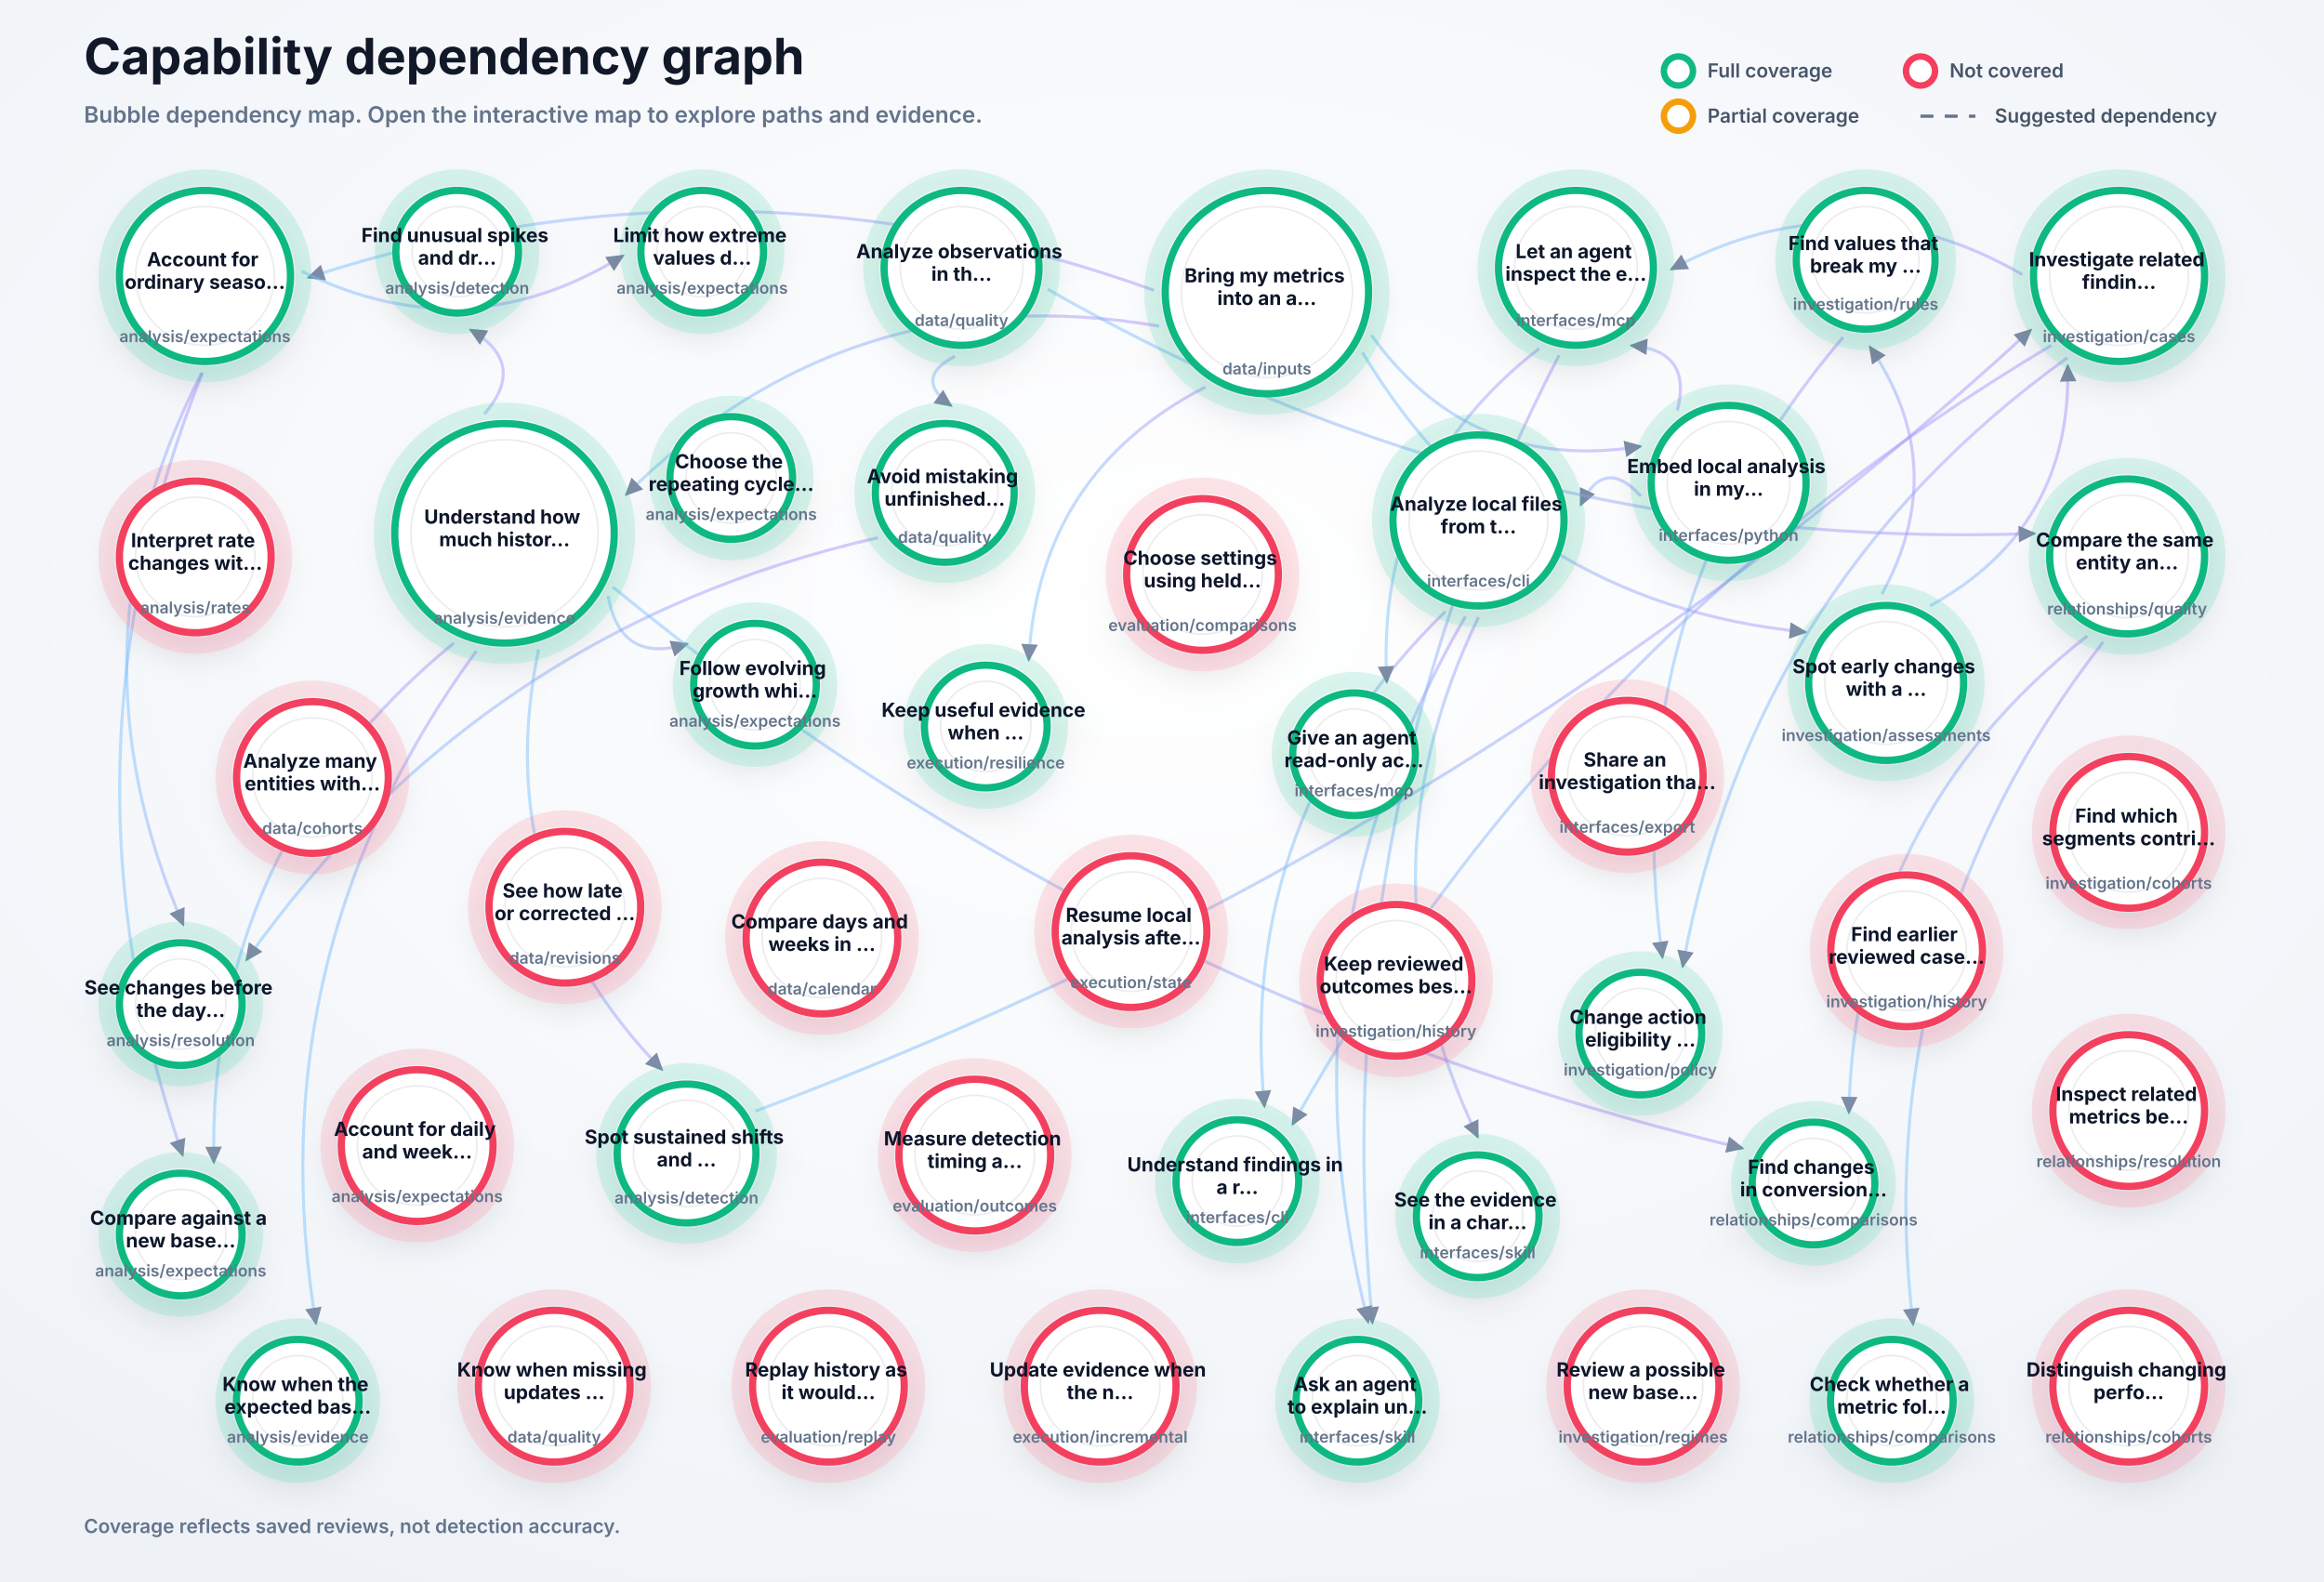
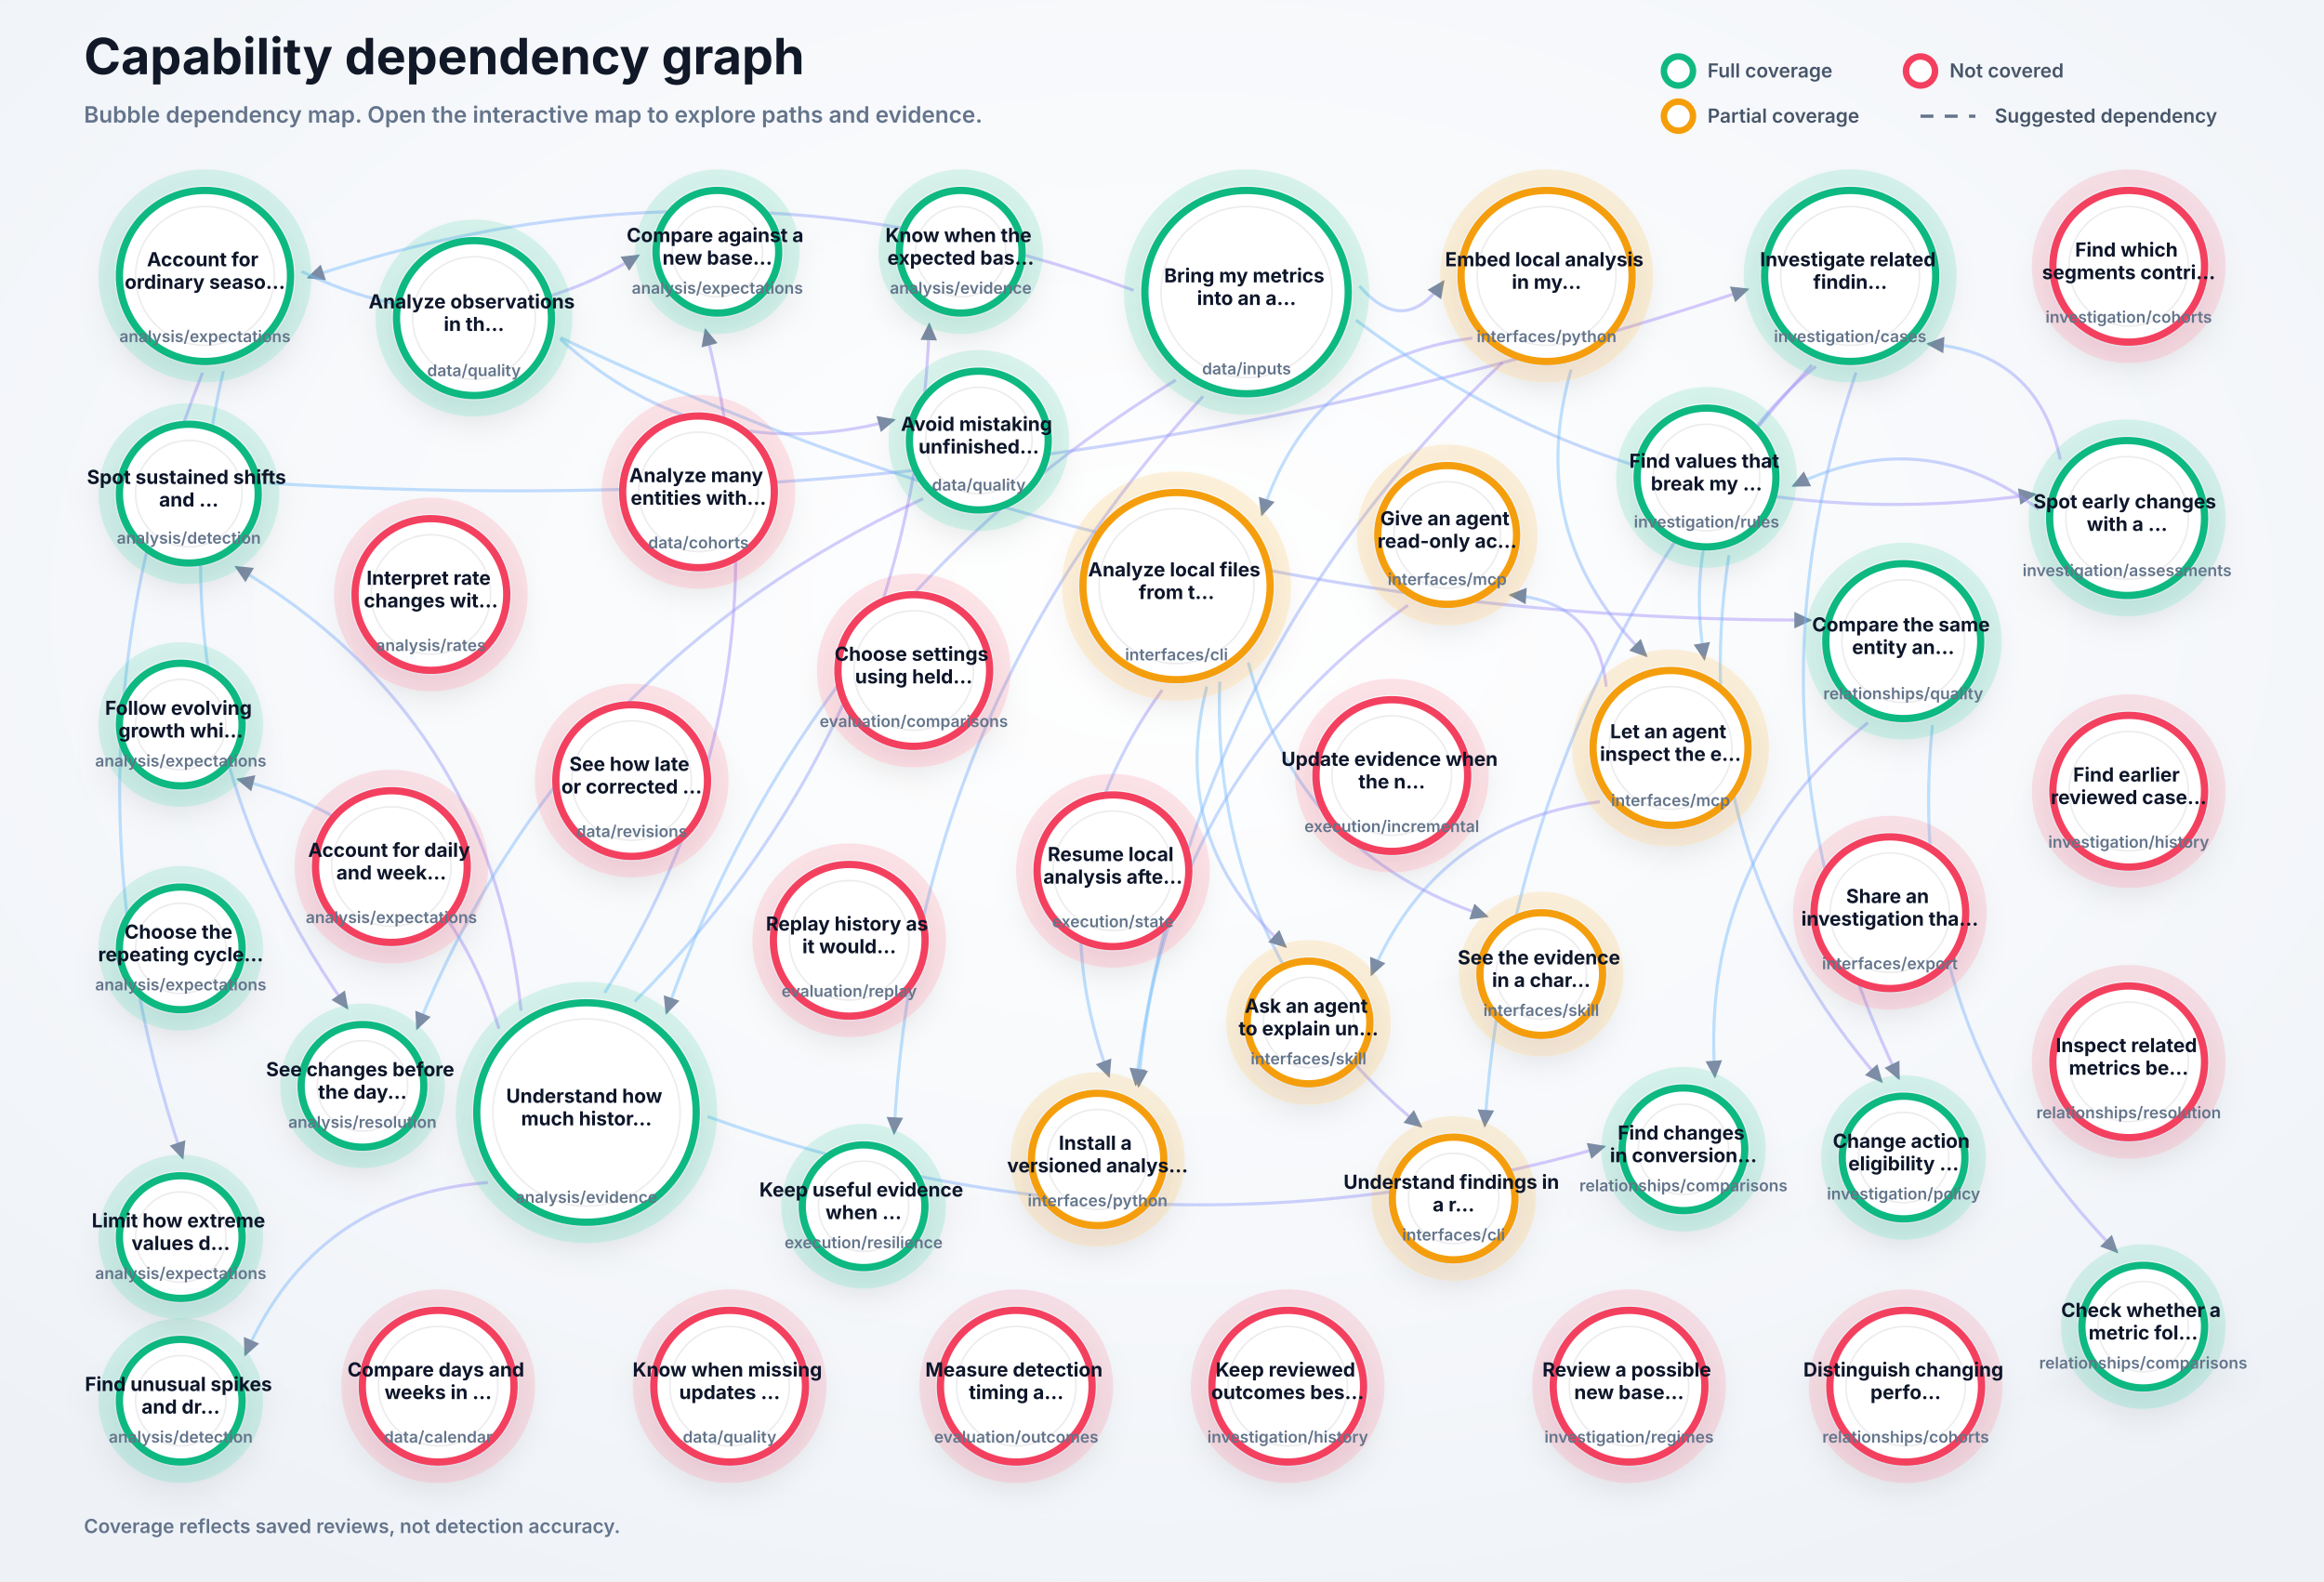
<svg xmlns="http://www.w3.org/2000/svg" width="1440" height="980" viewBox="0 0 1440 980" role="img" aria-labelledby="title desc">
  <defs>
    <radialGradient id="backdrop" cx="50%" cy="38%" r="72%">
      <stop offset="0%" stop-color="#ffffff" />
      <stop offset="58%" stop-color="#f6f8fb" />
      <stop offset="100%" stop-color="#eef2f7" />
    </radialGradient>
    <linearGradient id="link-gradient" x1="0" x2="1">
      <stop offset="0%" stop-color="#74c0fc" />
      <stop offset="100%" stop-color="#a78bfa" />
    </linearGradient>
    <filter id="shadow" x="-40%" y="-40%" width="180%" height="180%">
      <feDropShadow dx="0" dy="10" stdDeviation="10" flood-color="#0f172a" flood-opacity="0.12" />
    </filter>
    <filter id="soft-glow" x="-35%" y="-35%" width="170%" height="170%">
      <feGaussianBlur stdDeviation="5" result="blur" />
      <feMerge>
        <feMergeNode in="blur" />
        <feMergeNode in="SourceGraphic" />
      </feMerge>
    </filter>
    <marker id="arrow" markerWidth="7" markerHeight="7" refX="6" refY="3.5" orient="auto">
      <path d="M0.8,0.8 L6.6,3.5 L0.8,6.2 z" fill="#7c8da5" />
    </marker>
  </defs>
  <style>
    svg { font-family: Inter, ui-sans-serif, system-ui, -apple-system, BlinkMacSystemFont, "Segoe UI", sans-serif; overflow: hidden; }
    .chrome-title { font-size: 31px; font-weight: 740; fill: #111827; letter-spacing: 0; }
    .chrome-subtitle { font-size: 14px; font-weight: 560; fill: #64748b; }
    .legend text { font-size: 12px; font-weight: 620; fill: #475569; }
    .legend circle { stroke-width: 4; fill: #ffffff; }
    .control-label { font-size: 11px; font-weight: 650; fill: #475569; text-transform: uppercase; }
    .control-value { font-size: 11px; font-weight: 560; fill: #64748b; }
    .slider-track { stroke: #cbd5e1; stroke-width: 8; stroke-linecap: round; }
    .slider-fill { stroke: #7dd3fc; stroke-width: 8; stroke-linecap: round; }
    .slider-knob { fill: #ffffff; stroke: #0ea5e9; stroke-width: 3; filter: url(#shadow); cursor: ew-resize; }
    .scope-select-wrap { color: #475569; font-family: Inter, ui-sans-serif, system-ui, -apple-system, BlinkMacSystemFont, "Segoe UI", sans-serif; }
    .scope-select-wrap label { display: block; margin-bottom: 7px; font-size: 11px; font-weight: 650; text-transform: uppercase; }
    .scope-select-wrap select { width: 202px; height: 34px; border: 1px solid #cbd5e1; border-radius: 7px; background: rgba(255,255,255,0.9); color: #0f172a; font: 600 12px Inter, ui-sans-serif, system-ui, sans-serif; padding: 0 10px; box-shadow: 0 8px 20px rgba(15,23,42,0.08); }
    .link { fill: none; stroke: url(#link-gradient); stroke-width: 1.9; stroke-opacity: 0.46; marker-end: url(#arrow); transition: stroke-opacity 160ms ease, stroke-width 160ms ease; }
    .link.suggested { stroke: #64748b; stroke-dasharray: 8 7; stroke-opacity: 0.58; }
    .link.active { stroke-opacity: 0.9; stroke-width: 3; filter: url(#soft-glow); }
    .node { cursor: grab; filter: url(#shadow); transition: opacity 160ms ease; }
    .node:active { cursor: grabbing; }
    .node.dimmed, .link.dimmed { opacity: 0.18; }
    .node-halo { fill: transparent; stroke-width: 10; stroke-opacity: 0.14; }
    .node-ring { fill: #ffffff; stroke-width: 4.5; }
    .node-core { fill: #ffffff; stroke: rgba(15, 23, 42, 0.08); stroke-width: 1; }
    .node text { text-anchor: middle; pointer-events: none; }
    .node .label { font-size: 12px; font-weight: 720; fill: #0f172a; }
    .node .meta { font-size: 10px; font-weight: 590; fill: #64748b; text-transform: uppercase; }
    .full .node-ring, .full.legend-dot { stroke: #10b981; }
    .full .node-halo { stroke: #10b981; }
    .partial .node-ring, .partial.legend-dot { stroke: #f59e0b; }
    .partial .node-halo { stroke: #f59e0b; }
    .uncovered .node-ring, .uncovered.legend-dot { stroke: #f43f5e; }
    .uncovered .node-halo { stroke: #f43f5e; }
    .detail-card { fill: rgba(255,255,255,0.92); stroke: rgba(148,163,184,0.6); filter: url(#shadow); }
    .detail-title { font-size: 15px; font-weight: 720; fill: #111827; }
    .detail-line { font-size: 12px; font-weight: 560; fill: #475569; }
    .drag-note { font-size: 12px; font-weight: 590; fill: #64748b; }
    .node { cursor: default; }
</style>
  <rect width="1440" height="980" fill="url(#backdrop)" />
  <g transform="translate(52 46)">
    <text class="chrome-title">Capability dependency graph</text>
    <text class="chrome-subtitle" y="30">Bubble dependency map. Open the interactive map to explore paths and evidence.</text>
  </g>
  <g class="legend" transform="translate(1040 44)">
    <circle class="full legend-dot" cx="0" cy="0" r="9" />
    <text x="18" y="4">Full coverage</text>
    <circle class="partial legend-dot" cx="0" cy="28" r="9" />
    <text x="18" y="32">Partial coverage</text>
    <circle class="uncovered legend-dot" cx="150" cy="0" r="9" />
    <text x="168" y="4">Not covered</text>
    <line x1="150" y1="28" x2="184" y2="28" stroke="#64748b" stroke-width="2" stroke-dasharray="8 7" />
    <text x="196" y="32">Suggested dependency</text>
  </g>
  <g id="graph">
    <g id="links">
-       <path class="link committed" d="M718.2,202.1 Q526.2,169.3 387.9,306.6" />
-       <path class="link committed" d="M715.0,179.9 Q454.4,86.0 191.0,172.0" />
-       <path class="link committed" d="M1016.7,307.4 Q993.9,282.3 979.4,313.0" />
-       <path class="link committed" d="M1196.0,375.4 Q1284.0,327.0 1281.2,226.5" />
-       <path class="link committed" d="M468.0,688.6 Q910.2,523.3 1258.4,204.4" />
-       <path class="link committed" d="M1039.3,254.3 Q1048.9,217.2 1010.7,214.1" />
-       <path class="link committed" d="M1253.0,170.1 Q1145.2,107.9 1035.5,166.9" />
-       <path class="link committed" d="M849.7,207.7 Q911.9,293.7 1016.6,276.6" />
-       <path class="link committed" d="M844.2,218.4 Q937.9,374.1 1118.8,391.7" />
-       <path class="link committed" d="M649.2,179.2 Q933.3,342.3 1260.7,330.6" />
-       <path class="link committed" d="M333.7,402.4 Q302.8,553.0 410.2,662.9" />
-       <path class="link committed" d="M591.7,220.8 Q565.5,234.3 589.4,251.5" />
-       <path class="link committed" d="M1166.0,368.2 Q1209.5,289.3 1158.6,214.9" />
-       <path class="link committed" d="M300.2,256.5 Q327.2,225.1 291.4,204.3" />
-       <path class="link committed" d="M295.2,403.4 Q158.0,591.0 195.8,820.3" />
-       <path class="link committed" d="M376.8,369.3 Q384.4,412.0 425.8,399.0" />
-       <path class="link committed" d="M186.9,168.1 Q289.2,218.7 386.1,158.4" />
-       <path class="link committed" d="M125.5,231.0 Q29.4,471.2 113.2,716.0" />
-       <path class="link committed" d="M281.2,398.5 Q128.7,523.4 132.5,720.5" />
-       <path class="link committed" d="M543.9,333.2 Q298.2,389.3 152.7,594.9" />
-       <path class="link committed" d="M125.0,231.0 Q38.1,399.4 113.6,573.2" />
-       <path class="link committed" d="M746.9,239.8 Q643.7,293.1 637.4,409.1" />
-       <path class="link committed" d="M895.6,378.9 Q765.9,505.5 783.5,685.8" />
-       <path class="link committed" d="M1271.1,214.0 Q971.5,392.6 800.9,696.8" />
-       <path class="link committed" d="M953.7,216.0 Q852.2,294.7 859.3,422.8" />
-       <path class="link committed" d="M908.0,382.0 Q788.7,588.5 847.8,819.5" />
-       <path class="link committed" d="M966.1,220.0 Q819.9,502.9 850.4,819.9" />
-       <path class="link committed" d="M916.1,382.5 Q838.2,543.5 915.7,704.7" />
-       <path class="link committed" d="M1142.0,209.0 Q999.8,376.1 1030.1,593.4" />
-       <path class="link committed" d="M1281.0,221.7 Q1085.7,362.3 1042.6,599.1" />
-       <path class="link committed" d="M1293.4,394.0 Q1149.6,506.8 1145.6,689.6" />
-       <path class="link committed" d="M379.8,363.8 Q689.8,618.3 1079.8,711.6" />
-       <path class="link committed" d="M1303.2,397.8 Q1157.6,585.1 1185.4,820.8" />
+       <path class="link committed" d="M728.5,235.5 Q500.6,375.3 412.9,627.8" />
+       <path class="link committed" d="M912.3,209.5 Q812.5,222.9 781.9,318.9" />
+       <path class="link committed" d="M702.4,179.9 Q448.1,86.0 191.0,172.0" />
+       <path class="link committed" d="M842.3,177.2 Q870.1,209.3 894.4,174.4" />
+       <path class="link committed" d="M1276.6,284.8 Q1262.6,218.0 1194.6,213.1" />
+       <path class="link committed" d="M166.6,299.4 Q636.5,328.6 1082.9,179.3" />
+       <path class="link committed" d="M973.5,229.0 Q944.2,331.6 1020.1,406.5" />
+       <path class="link committed" d="M1125.1,227.1 Q1037.9,297.7 1056.1,408.4" />
+       <path class="link committed" d="M840.2,198.4 Q1028.2,339.5 1260.9,306.3" />
+       <path class="link committed" d="M347.3,209.2 Q714.7,384.6 1121.7,384.3" />
+       <path class="link committed" d="M322.9,626.3 Q303.6,444.4 146.2,351.3" />
+       <path class="link committed" d="M347.1,210.1 Q436.9,291.5 554.0,260.2" />
+       <path class="link committed" d="M995.3,425.6 Q989.3,372.2 935.8,368.7" />
+       <path class="link committed" d="M1263.3,315.7 Q1191.7,261.5 1111.1,301.1" />
+       <path class="link committed" d="M302.3,732.8 Q195.0,741.0 151.9,839.6" />
+       <path class="link committed" d="M393.3,620.6 Q567.1,446.6 575.8,200.9" />
+       <path class="link committed" d="M309.2,637.5 Q271.6,515.0 147.4,482.9" />
+       <path class="link committed" d="M125.5,231.0 Q29.4,472.0 113.2,717.6" />
+       <path class="link committed" d="M186.9,168.2 Q293.9,220.4 395.6,158.3" />
+       <path class="link committed" d="M374.7,615.2 Q494.9,423.4 437.1,204.4" />
+       <path class="link committed" d="M571.9,309.1 Q350.1,411.1 258.4,637.4" />
+       <path class="link committed" d="M138.4,229.9 Q88.5,444.5 215.2,624.8" />
+       <path class="link committed" d="M745.4,245.6 Q566.7,439.2 554.0,702.3" />
+       <path class="link committed" d="M755.8,422.4 Q749.8,591.2 880.5,698.1" />
+       <path class="link committed" d="M1122.7,226.1 Q938.7,426.4 920.0,697.7" />
+       <path class="link committed" d="M931.1,224.5 Q737.1,407.5 703.7,672.1" />
+       <path class="link committed" d="M720.1,427.6 Q639.7,538.5 687.2,667.0" />
+       <path class="link committed" d="M872.3,375.1 Q719.2,485.1 705.5,673.1" />
+       <path class="link committed" d="M747.8,425.4 Q723.5,520.8 796.6,586.7" />
+       <path class="link committed" d="M991.3,496.8 Q890.0,510.0 849.8,604.0" />
+       <path class="link committed" d="M773.5,410.6 Q804.2,529.9 921.4,567.9" />
+       <path class="link committed" d="M1071.3,344.0 Q1042.7,529.1 1165.9,670.3" />
+       <path class="link committed" d="M1150.0,230.9 Q1073.5,455.1 1176.6,668.4" />
+       <path class="link committed" d="M1157.4,447.8 Q1053.3,533.0 1062.6,667.2" />
+       <path class="link committed" d="M438.4,691.9 Q713.2,791.1 994.1,710.5" />
+       <path class="link committed" d="M1197.4,449.3 Q1178.2,639.3 1311.8,775.9" />
    </g>
    <g id="nodes">
-       <g class="node full" data-capability="analysis/evidence/calibrate-departures" transform="translate(312.6 330.5)">
+       <g class="node full" data-capability="analysis/evidence/calibrate-departures" transform="translate(363.4 689.4)">
        <circle class="node-halo" r="76" />
        <circle class="node-ring" r="68" />
        <circle class="node-core" r="58" />
        <text class="label" y="-3">
          <tspan x="0" dy="-3">Understand how</tspan>
          <tspan x="0" dy="14">much histor...</tspan>
        </text>
        <text class="meta" y="56">analysis/evidence</text>
      </g>
-       <g class="node full" data-capability="data/inputs/accept-analysis-requests" transform="translate(785.0 181.0)">
+       <g class="node full" data-capability="data/inputs/accept-analysis-requests" transform="translate(772.4 181.0)">
        <circle class="node-halo" r="71" />
        <circle class="node-ring" r="63" />
        <circle class="node-core" r="53" />
        <text class="label" y="-3">
          <tspan x="0" dy="-3">Bring my metrics</tspan>
          <tspan x="0" dy="14">into an a...</tspan>
        </text>
        <text class="meta" y="51">data/inputs</text>
+       </g>
+       <g class="node partial" data-capability="interfaces/cli/analyze-files-and-streams" transform="translate(729.0 363.2)">
+         <circle class="node-halo" r="66" />
+         <circle class="node-ring" r="58" />
+         <circle class="node-core" r="48" />
+         <text class="label" y="-3">
+           <tspan x="0" dy="-3">Analyze local files</tspan>
+           <tspan x="0" dy="14">from t...</tspan>
+         </text>
+         <text class="meta" y="46">interfaces/cli</text>
      </g>
      <g class="node full" data-capability="analysis/expectations/model-seasonal-level-and-growth" transform="translate(127.0 171.0)">
        <circle class="node-halo" r="61" />
        <circle class="node-ring" r="53" />
        <circle class="node-core" r="43" />
        <text class="label" y="-3">
          <tspan x="0" dy="-3">Account for</tspan>
          <tspan x="0" dy="14">ordinary seaso...</tspan>
        </text>
        <text class="meta" y="41">analysis/expectations</text>
      </g>
-       <g class="node full" data-capability="interfaces/cli/analyze-files-and-streams" transform="translate(916.1 322.5)">
+       <g class="node partial" data-capability="interfaces/python/analyze-through-public-api" transform="translate(958.3 171.0)">
        <circle class="node-halo" r="61" />
        <circle class="node-ring" r="53" />
        <circle class="node-core" r="43" />
        <text class="label" y="-3">
-           <tspan x="0" dy="-3">Analyze local files</tspan>
-           <tspan x="0" dy="14">from t...</tspan>
-         </text>
-         <text class="meta" y="41">interfaces/cli</text>
-       </g>
-       <g class="node full" data-capability="investigation/cases/group-related-evidence" transform="translate(1313.0 171.0)">
+           <tspan x="0" dy="-3">Embed local analysis</tspan>
+           <tspan x="0" dy="14">in my...</tspan>
+         </text>
+         <text class="meta" y="41">interfaces/python</text>
+       </g>
+       <g class="node full" data-capability="investigation/cases/group-related-evidence" transform="translate(1146.4 171.0)">
        <circle class="node-halo" r="61" />
        <circle class="node-ring" r="53" />
        <circle class="node-core" r="43" />
        <text class="label" y="-3">
          <tspan x="0" dy="-3">Investigate related</tspan>
          <tspan x="0" dy="14">findin...</tspan>
        </text>
        <text class="meta" y="41">investigation/cases</text>
      </g>
-       <g class="node full" data-capability="data/quality/prepare-timestamped-series" transform="translate(595.8 166.0)">
+       <g class="node full" data-capability="data/quality/prepare-timestamped-series" transform="translate(293.7 197.1)">
        <circle class="node-halo" r="56" />
        <circle class="node-ring" r="48" />
        <circle class="node-core" r="38" />
        <text class="label" y="-3">
          <tspan x="0" dy="-3">Analyze observations</tspan>
          <tspan x="0" dy="14">in th...</tspan>
        </text>
        <text class="meta" y="36">data/quality</text>
      </g>
-       <g class="node full" data-capability="interfaces/mcp/investigate-findings-and-evidence" transform="translate(976.5 166.0)">
+       <g class="node partial" data-capability="interfaces/mcp/investigate-findings-and-evidence" transform="translate(1035.1 463.5)">
        <circle class="node-halo" r="56" />
        <circle class="node-ring" r="48" />
        <circle class="node-core" r="38" />
        <text class="label" y="-3">
          <tspan x="0" dy="-3">Let an agent</tspan>
          <tspan x="0" dy="14">inspect the e...</tspan>
        </text>
        <text class="meta" y="36">interfaces/mcp</text>
      </g>
-       <g class="node full" data-capability="interfaces/python/analyze-through-public-api" transform="translate(1071.1 299.2)">
+       <g class="node full" data-capability="investigation/assessments/describe-early-changes" transform="translate(1318.0 321.0)">
        <circle class="node-halo" r="56" />
        <circle class="node-ring" r="48" />
        <circle class="node-core" r="38" />
        <text class="label" y="-3">
-           <tspan x="0" dy="-3">Embed local analysis</tspan>
-           <tspan x="0" dy="14">in my...</tspan>
-         </text>
-         <text class="meta" y="36">interfaces/python</text>
-       </g>
-       <g class="node full" data-capability="investigation/assessments/describe-early-changes" transform="translate(1168.7 423.2)">
+           <tspan x="0" dy="-3">Spot early changes</tspan>
+           <tspan x="0" dy="14">with a ...</tspan>
+         </text>
+         <text class="meta" y="36">investigation/assessments</text>
+       </g>
+       <g class="node full" data-capability="relationships/quality/require-compatible-sources" transform="translate(1179.3 397.3)">
        <circle class="node-halo" r="56" />
        <circle class="node-ring" r="48" />
        <circle class="node-core" r="38" />
        <text class="label" y="-3">
-           <tspan x="0" dy="-3">Spot early changes</tspan>
-           <tspan x="0" dy="14">with a ...</tspan>
-         </text>
-         <text class="meta" y="36">investigation/assessments</text>
-       </g>
-       <g class="node full" data-capability="relationships/quality/require-compatible-sources" transform="translate(1318.0 344.8)">
-         <circle class="node-halo" r="56" />
-         <circle class="node-ring" r="48" />
-         <circle class="node-core" r="38" />
-         <text class="label" y="-3">
          <tspan x="0" dy="-3">Compare the same</tspan>
          <tspan x="0" dy="14">entity an...</tspan>
        </text>
        <text class="meta" y="36">relationships/quality</text>
      </g>
-       <g class="node full" data-capability="analysis/detection/identify-residual-patterns" transform="translate(425.4 714.8)">
+       <g class="node full" data-capability="analysis/detection/identify-residual-patterns" transform="translate(117.0 305.9)">
        <circle class="node-halo" r="51" />
        <circle class="node-ring" r="43" />
        <circle class="node-core" r="33" />
        <text class="label" y="-3">
          <tspan x="0" dy="-3">Spot sustained shifts</tspan>
          <tspan x="0" dy="14">and ...</tspan>
        </text>
        <text class="meta" y="31">analysis/detection</text>
      </g>
-       <g class="node full" data-capability="data/quality/exclude-incomplete-periods" transform="translate(585.4 305.4)">
+       <g class="node full" data-capability="data/quality/exclude-incomplete-periods" transform="translate(606.5 273.0)">
        <circle class="node-halo" r="51" />
        <circle class="node-ring" r="43" />
        <circle class="node-core" r="33" />
        <text class="label" y="-3">
          <tspan x="0" dy="-3">Avoid mistaking</tspan>
          <tspan x="0" dy="14">unfinished...</tspan>
        </text>
        <text class="meta" y="31">data/quality</text>
      </g>
-       <g class="node full" data-capability="investigation/rules/check-declared-numerical-rules" transform="translate(1156.0 161.0)">
+       <g class="node partial" data-capability="interfaces/mcp/connect-read-only-local-server" transform="translate(896.7 331.5)">
        <circle class="node-halo" r="51" />
        <circle class="node-ring" r="43" />
        <circle class="node-core" r="33" />
        <text class="label" y="-3">
+           <tspan x="0" dy="-3">Give an agent</tspan>
+           <tspan x="0" dy="14">read-only ac...</tspan>
+         </text>
+         <text class="meta" y="31">interfaces/mcp</text>
+       </g>
+       <g class="node full" data-capability="investigation/rules/check-declared-numerical-rules" transform="translate(1057.4 295.9)">
+         <circle class="node-halo" r="51" />
+         <circle class="node-ring" r="43" />
+         <circle class="node-core" r="33" />
+         <text class="label" y="-3">
          <tspan x="0" dy="-3">Find values that</tspan>
          <tspan x="0" dy="14">break my ...</tspan>
        </text>
        <text class="meta" y="31">investigation/rules</text>
      </g>
-       <g class="node full" data-capability="analysis/detection/report-point-anomaly-episodes" transform="translate(283.3 156.0)">
+       <g class="node full" data-capability="analysis/detection/report-point-anomaly-episodes" transform="translate(112.0 868.0)">
        <circle class="node-halo" r="46" />
        <circle class="node-ring" r="38" />
        <circle class="node-core" r="28" />
        <text class="label" y="-3">
          <tspan x="0" dy="-3">Find unusual spikes</tspan>
          <tspan x="0" dy="14">and dr...</tspan>
        </text>
        <text class="meta" y="26">analysis/detection</text>
      </g>
-       <g class="node full" data-capability="analysis/evidence/assess-reference-readiness" transform="translate(184.5 868.0)">
+       <g class="node full" data-capability="analysis/evidence/assess-reference-readiness" transform="translate(595.3 156.0)">
        <circle class="node-halo" r="46" />
        <circle class="node-ring" r="38" />
        <circle class="node-core" r="28" />
        <text class="label" y="-3">
          <tspan x="0" dy="-3">Know when the</tspan>
          <tspan x="0" dy="14">expected bas...</tspan>
        </text>
        <text class="meta" y="26">analysis/evidence</text>
      </g>
-       <g class="node full" data-capability="analysis/expectations/adapt-to-changing-growth" transform="translate(467.8 424.3)">
+       <g class="node full" data-capability="analysis/expectations/adapt-to-changing-growth" transform="translate(112.0 449.0)">
        <circle class="node-halo" r="46" />
        <circle class="node-ring" r="38" />
        <circle class="node-core" r="28" />
        <text class="label" y="-3">
          <tspan x="0" dy="-3">Follow evolving</tspan>
          <tspan x="0" dy="14">growth whi...</tspan>
        </text>
        <text class="meta" y="26">analysis/expectations</text>
      </g>
-       <g class="node uncovered" data-capability="analysis/expectations/model-multiple-seasonal-cycles" transform="translate(258.5 709.9)">
+       <g class="node uncovered" data-capability="analysis/expectations/model-multiple-seasonal-cycles" transform="translate(242.5 537.0)">
        <circle class="node-halo" r="55" />
        <circle class="node-ring" r="47" />
        <circle class="node-core" r="37" />
        <text class="label" y="-3">
          <tspan x="0" dy="-3">Account for daily</tspan>
          <tspan x="0" dy="14">and week...</tspan>
        </text>
        <text class="meta" y="35">analysis/expectations</text>
      </g>
-       <g class="node full" data-capability="analysis/expectations/protect-reference-from-extremes" transform="translate(435.1 156.0)">
+       <g class="node full" data-capability="analysis/expectations/protect-reference-from-extremes" transform="translate(112.0 766.6)">
        <circle class="node-halo" r="46" />
        <circle class="node-ring" r="38" />
        <circle class="node-core" r="28" />
        <text class="label" y="-3">
          <tspan x="0" dy="-3">Limit how extreme</tspan>
          <tspan x="0" dy="14">values d...</tspan>
        </text>
        <text class="meta" y="26">analysis/expectations</text>
      </g>
-       <g class="node full" data-capability="analysis/expectations/reset-declared-regimes" transform="translate(112.0 765.0)">
+       <g class="node full" data-capability="analysis/expectations/reset-declared-regimes" transform="translate(444.5 156.0)">
        <circle class="node-halo" r="46" />
        <circle class="node-ring" r="38" />
        <circle class="node-core" r="28" />
        <text class="label" y="-3">
          <tspan x="0" dy="-3">Compare against a</tspan>
          <tspan x="0" dy="14">new base...</tspan>
        </text>
        <text class="meta" y="26">analysis/expectations</text>
      </g>
-       <g class="node full" data-capability="analysis/expectations/select-season-length" transform="translate(453.1 296.2)">
+       <g class="node full" data-capability="analysis/expectations/select-season-length" transform="translate(112.0 587.7)">
        <circle class="node-halo" r="46" />
        <circle class="node-ring" r="38" />
        <circle class="node-core" r="28" />
        <text class="label" y="-3">
          <tspan x="0" dy="-3">Choose the</tspan>
          <tspan x="0" dy="14">repeating cycle...</tspan>
        </text>
        <text class="meta" y="26">analysis/expectations</text>
      </g>
-       <g class="node uncovered" data-capability="analysis/rates/assess-bounded-count-rates" transform="translate(121.0 345.1)">
+       <g class="node uncovered" data-capability="analysis/rates/assess-bounded-count-rates" transform="translate(267.0 368.4)">
        <circle class="node-halo" r="55" />
        <circle class="node-ring" r="47" />
        <circle class="node-core" r="37" />
        <text class="label" y="-3">
          <tspan x="0" dy="-3">Interpret rate</tspan>
          <tspan x="0" dy="14">changes wit...</tspan>
        </text>
        <text class="meta" y="35">analysis/rates</text>
      </g>
-       <g class="node full" data-capability="analysis/resolution/monitor-within-unfinished-days" transform="translate(112.0 622.2)">
+       <g class="node full" data-capability="analysis/resolution/monitor-within-unfinished-days" transform="translate(224.6 672.9)">
        <circle class="node-halo" r="46" />
        <circle class="node-ring" r="38" />
        <circle class="node-core" r="28" />
        <text class="label" y="-3">
          <tspan x="0" dy="-3">See changes before</tspan>
          <tspan x="0" dy="14">the day...</tspan>
        </text>
        <text class="meta" y="26">analysis/resolution</text>
      </g>
-       <g class="node uncovered" data-capability="data/calendar/aggregate-local-calendar-periods" transform="translate(509.3 581.3)">
+       <g class="node uncovered" data-capability="data/calendar/aggregate-local-calendar-periods" transform="translate(271.5 859.0)">
        <circle class="node-halo" r="55" />
        <circle class="node-ring" r="47" />
        <circle class="node-core" r="37" />
        <text class="label" y="-3">
          <tspan x="0" dy="-3">Compare days and</tspan>
          <tspan x="0" dy="14">weeks in ...</tspan>
        </text>
        <text class="meta" y="35">data/calendar</text>
      </g>
-       <g class="node uncovered" data-capability="data/cohorts/analyze-declared-entity-batches" transform="translate(193.6 481.8)">
+       <g class="node uncovered" data-capability="data/cohorts/analyze-declared-entity-batches" transform="translate(432.8 304.8)">
        <circle class="node-halo" r="55" />
        <circle class="node-ring" r="47" />
        <circle class="node-core" r="37" />
        <text class="label" y="-3">
          <tspan x="0" dy="-3">Analyze many</tspan>
          <tspan x="0" dy="14">entities with...</tspan>
        </text>
        <text class="meta" y="35">data/cohorts</text>
      </g>
-       <g class="node uncovered" data-capability="data/quality/report-source-freshness" transform="translate(343.4 859.0)">
+       <g class="node uncovered" data-capability="data/quality/report-source-freshness" transform="translate(452.1 859.0)">
        <circle class="node-halo" r="55" />
        <circle class="node-ring" r="47" />
        <circle class="node-core" r="37" />
        <text class="label" y="-3">
          <tspan x="0" dy="-3">Know when missing</tspan>
          <tspan x="0" dy="14">updates ...</tspan>
        </text>
        <text class="meta" y="35">data/quality</text>
      </g>
-       <g class="node uncovered" data-capability="data/revisions/reconcile-late-and-corrected-observations" transform="translate(350.0 562.2)">
+       <g class="node uncovered" data-capability="data/revisions/reconcile-late-and-corrected-observations" transform="translate(391.4 483.7)">
        <circle class="node-halo" r="55" />
        <circle class="node-ring" r="47" />
        <circle class="node-core" r="37" />
        <text class="label" y="-3">
          <tspan x="0" dy="-3">See how late</tspan>
          <tspan x="0" dy="14">or corrected ...</tspan>
        </text>
        <text class="meta" y="35">data/revisions</text>
      </g>
-       <g class="node uncovered" data-capability="evaluation/comparisons/compare-monitor-configurations" transform="translate(745.1 356.0)">
+       <g class="node uncovered" data-capability="evaluation/comparisons/compare-monitor-configurations" transform="translate(566.2 415.5)">
        <circle class="node-halo" r="55" />
        <circle class="node-ring" r="47" />
        <circle class="node-core" r="37" />
        <text class="label" y="-3">
          <tspan x="0" dy="-3">Choose settings</tspan>
          <tspan x="0" dy="14">using held...</tspan>
        </text>
        <text class="meta" y="35">evaluation/comparisons</text>
      </g>
-       <g class="node uncovered" data-capability="evaluation/outcomes/compare-findings-with-reviewed-incidents" transform="translate(604.0 715.8)">
+       <g class="node uncovered" data-capability="evaluation/outcomes/compare-findings-with-reviewed-incidents" transform="translate(629.7 859.0)">
        <circle class="node-halo" r="55" />
        <circle class="node-ring" r="47" />
        <circle class="node-core" r="37" />
        <text class="label" y="-3">
          <tspan x="0" dy="-3">Measure detection</tspan>
          <tspan x="0" dy="14">timing a...</tspan>
        </text>
        <text class="meta" y="35">evaluation/outcomes</text>
      </g>
-       <g class="node uncovered" data-capability="evaluation/replay/replay-historical-observations" transform="translate(513.3 859.0)">
+       <g class="node uncovered" data-capability="evaluation/replay/replay-historical-observations" transform="translate(526.2 582.7)">
        <circle class="node-halo" r="55" />
        <circle class="node-ring" r="47" />
        <circle class="node-core" r="37" />
        <text class="label" y="-3">
          <tspan x="0" dy="-3">Replay history as</tspan>
          <tspan x="0" dy="14">it would...</tspan>
        </text>
        <text class="meta" y="35">evaluation/replay</text>
      </g>
-       <g class="node uncovered" data-capability="execution/incremental/append-finalized-observations" transform="translate(681.7 859.0)">
+       <g class="node uncovered" data-capability="execution/incremental/append-finalized-observations" transform="translate(862.4 480.6)">
        <circle class="node-halo" r="55" />
        <circle class="node-ring" r="47" />
        <circle class="node-core" r="37" />
        <text class="label" y="-3">
          <tspan x="0" dy="-3">Update evidence when</tspan>
          <tspan x="0" dy="14">the n...</tspan>
        </text>
        <text class="meta" y="35">execution/incremental</text>
      </g>
-       <g class="node full" data-capability="execution/resilience/retain-evidence-under-failure-and-limits" transform="translate(610.8 450.2)">
+       <g class="node full" data-capability="execution/resilience/retain-evidence-under-failure-and-limits" transform="translate(535.1 747.5)">
        <circle class="node-halo" r="46" />
        <circle class="node-ring" r="38" />
        <circle class="node-core" r="28" />
        <text class="label" y="-3">
          <tspan x="0" dy="-3">Keep useful evidence</tspan>
          <tspan x="0" dy="14">when ...</tspan>
        </text>
        <text class="meta" y="26">execution/resilience</text>
      </g>
-       <g class="node uncovered" data-capability="execution/state/save-and-restore-analysis-state" transform="translate(700.8 577.3)">
+       <g class="node uncovered" data-capability="execution/state/save-and-restore-analysis-state" transform="translate(689.6 539.6)">
        <circle class="node-halo" r="55" />
        <circle class="node-ring" r="47" />
        <circle class="node-core" r="37" />
        <text class="label" y="-3">
          <tspan x="0" dy="-3">Resume local</tspan>
          <tspan x="0" dy="14">analysis afte...</tspan>
        </text>
        <text class="meta" y="35">execution/state</text>
      </g>
-       <g class="node full" data-capability="interfaces/cli/explain-findings-in-readable-output" transform="translate(766.7 731.9)">
+       <g class="node partial" data-capability="interfaces/cli/explain-findings-in-readable-output" transform="translate(900.7 742.7)">
        <circle class="node-halo" r="46" />
        <circle class="node-ring" r="38" />
        <circle class="node-core" r="28" />
        <text class="label" y="-3">
          <tspan x="0" dy="-3">Understand findings in</tspan>
          <tspan x="0" dy="14">a r...</tspan>
        </text>
        <text class="meta" y="26">interfaces/cli</text>
      </g>
-       <g class="node uncovered" data-capability="interfaces/export/package-investigation-evidence" transform="translate(1008.3 481.0)">
+       <g class="node uncovered" data-capability="interfaces/export/package-investigation-evidence" transform="translate(1171.0 565.6)">
        <circle class="node-halo" r="55" />
        <circle class="node-ring" r="47" />
        <circle class="node-core" r="37" />
        <text class="label" y="-3">
          <tspan x="0" dy="-3">Share an</tspan>
          <tspan x="0" dy="14">investigation tha...</tspan>
        </text>
        <text class="meta" y="35">interfaces/export</text>
      </g>
-       <g class="node full" data-capability="interfaces/mcp/connect-read-only-local-server" transform="translate(839.0 467.4)">
-         <circle class="node-halo" r="46" />
-         <circle class="node-ring" r="38" />
-         <circle class="node-core" r="28" />
-         <text class="label" y="-3">
-           <tspan x="0" dy="-3">Give an agent</tspan>
-           <tspan x="0" dy="14">read-only ac...</tspan>
-         </text>
-         <text class="meta" y="26">interfaces/mcp</text>
-       </g>
-       <g class="node full" data-capability="interfaces/skill/guide-anomaly-investigation" transform="translate(841.1 868.0)">
+       <g class="node partial" data-capability="interfaces/python/install-versioned-library" transform="translate(680.1 718.5)">
+         <circle class="node-halo" r="49" />
+         <circle class="node-ring" r="41" />
+         <circle class="node-core" r="31" />
+         <text class="label" y="-3">
+           <tspan x="0" dy="-3">Install a</tspan>
+           <tspan x="0" dy="14">versioned analys...</tspan>
+         </text>
+         <text class="meta" y="29">interfaces/python</text>
+       </g>
+       <g class="node partial" data-capability="interfaces/skill/guide-anomaly-investigation" transform="translate(810.8 633.6)">
        <circle class="node-halo" r="46" />
        <circle class="node-ring" r="38" />
        <circle class="node-core" r="28" />
        <text class="label" y="-3">
          <tspan x="0" dy="-3">Ask an agent</tspan>
          <tspan x="0" dy="14">to explain un...</tspan>
        </text>
        <text class="meta" y="26">interfaces/skill</text>
      </g>
-       <g class="node full" data-capability="interfaces/skill/visualize-analysis-on-request" transform="translate(915.6 753.7)">
+       <g class="node partial" data-capability="interfaces/skill/visualize-analysis-on-request" transform="translate(955.0 603.6)">
        <circle class="node-halo" r="46" />
        <circle class="node-ring" r="38" />
        <circle class="node-core" r="28" />
        <text class="label" y="-3">
          <tspan x="0" dy="-3">See the evidence</tspan>
          <tspan x="0" dy="14">in a char...</tspan>
        </text>
        <text class="meta" y="26">interfaces/skill</text>
      </g>
-       <g class="node uncovered" data-capability="investigation/cohorts/explain-additive-segment-contributions" transform="translate(1319.0 515.8)">
+       <g class="node uncovered" data-capability="investigation/cohorts/explain-additive-segment-contributions" transform="translate(1319.0 165.0)">
        <circle class="node-halo" r="55" />
        <circle class="node-ring" r="47" />
        <circle class="node-core" r="37" />
        <text class="label" y="-3">
          <tspan x="0" dy="-3">Find which</tspan>
          <tspan x="0" dy="14">segments contri...</tspan>
        </text>
        <text class="meta" y="35">investigation/cohorts</text>
      </g>
-       <g class="node uncovered" data-capability="investigation/history/record-reviewed-case-outcomes" transform="translate(865.0 607.5)">
+       <g class="node uncovered" data-capability="investigation/history/record-reviewed-case-outcomes" transform="translate(797.9 859.0)">
        <circle class="node-halo" r="55" />
        <circle class="node-ring" r="47" />
        <circle class="node-core" r="37" />
        <text class="label" y="-3">
          <tspan x="0" dy="-3">Keep reviewed</tspan>
          <tspan x="0" dy="14">outcomes bes...</tspan>
        </text>
        <text class="meta" y="35">investigation/history</text>
      </g>
-       <g class="node uncovered" data-capability="investigation/history/retrieve-comparable-reviewed-cases" transform="translate(1181.4 589.2)">
+       <g class="node uncovered" data-capability="investigation/history/retrieve-comparable-reviewed-cases" transform="translate(1319.0 490.3)">
        <circle class="node-halo" r="55" />
        <circle class="node-ring" r="47" />
        <circle class="node-core" r="37" />
        <text class="label" y="-3">
          <tspan x="0" dy="-3">Find earlier</tspan>
          <tspan x="0" dy="14">reviewed case...</tspan>
        </text>
        <text class="meta" y="35">investigation/history</text>
      </g>
-       <g class="node full" data-capability="investigation/policy/replay-action-eligibility" transform="translate(1016.4 640.5)">
+       <g class="node full" data-capability="investigation/policy/replay-action-eligibility" transform="translate(1179.5 717.3)">
        <circle class="node-halo" r="46" />
        <circle class="node-ring" r="38" />
        <circle class="node-core" r="28" />
        <text class="label" y="-3">
          <tspan x="0" dy="-3">Change action</tspan>
          <tspan x="0" dy="14">eligibility ...</tspan>
        </text>
        <text class="meta" y="26">investigation/policy</text>
      </g>
-       <g class="node uncovered" data-capability="investigation/regimes/propose-reviewed-baseline-changes" transform="translate(1018.1 859.0)">
+       <g class="node uncovered" data-capability="investigation/regimes/propose-reviewed-baseline-changes" transform="translate(1009.4 859.0)">
        <circle class="node-halo" r="55" />
        <circle class="node-ring" r="47" />
        <circle class="node-core" r="37" />
        <text class="label" y="-3">
          <tspan x="0" dy="-3">Review a possible</tspan>
          <tspan x="0" dy="14">new base...</tspan>
        </text>
        <text class="meta" y="35">investigation/regimes</text>
      </g>
-       <g class="node uncovered" data-capability="relationships/cohorts/separate-rate-and-population-mix" transform="translate(1319.0 859.0)">
+       <g class="node uncovered" data-capability="relationships/cohorts/separate-rate-and-population-mix" transform="translate(1180.8 859.0)">
        <circle class="node-halo" r="55" />
        <circle class="node-ring" r="47" />
        <circle class="node-core" r="37" />
        <text class="label" y="-3">
          <tspan x="0" dy="-3">Distinguish changing</tspan>
          <tspan x="0" dy="14">perfo...</tspan>
        </text>
        <text class="meta" y="35">relationships/cohorts</text>
      </g>
-       <g class="node full" data-capability="relationships/comparisons/compare-declared-metrics" transform="translate(1123.7 733.4)">
+       <g class="node full" data-capability="relationships/comparisons/compare-declared-metrics" transform="translate(1043.1 712.2)">
        <circle class="node-halo" r="46" />
        <circle class="node-ring" r="38" />
        <circle class="node-core" r="28" />
        <text class="label" y="-3">
          <tspan x="0" dy="-3">Find changes</tspan>
          <tspan x="0" dy="14">in conversion...</tspan>
        </text>
        <text class="meta" y="26">relationships/comparisons</text>
      </g>
-       <g class="node full" data-capability="relationships/comparisons/evaluate-delayed-response" transform="translate(1172.2 868.0)">
+       <g class="node full" data-capability="relationships/comparisons/evaluate-delayed-response" transform="translate(1328.0 822.1)">
        <circle class="node-halo" r="46" />
        <circle class="node-ring" r="38" />
        <circle class="node-core" r="28" />
        <text class="label" y="-3">
          <tspan x="0" dy="-3">Check whether a</tspan>
          <tspan x="0" dy="14">metric fol...</tspan>
        </text>
        <text class="meta" y="26">relationships/comparisons</text>
      </g>
-       <g class="node uncovered" data-capability="relationships/resolution/compare-finalized-subperiods" transform="translate(1319.0 688.2)">
+       <g class="node uncovered" data-capability="relationships/resolution/compare-finalized-subperiods" transform="translate(1319.0 658.0)">
        <circle class="node-halo" r="55" />
        <circle class="node-ring" r="47" />
        <circle class="node-core" r="37" />
        <text class="label" y="-3">
          <tspan x="0" dy="-3">Inspect related</tspan>
          <tspan x="0" dy="14">metrics be...</tspan>
        </text>
        <text class="meta" y="35">relationships/resolution</text>
      </g>
    </g>
  </g>
  <text class="drag-note" x="52" y="950">Coverage reflects saved reviews, not detection accuracy.</text>
</svg>
